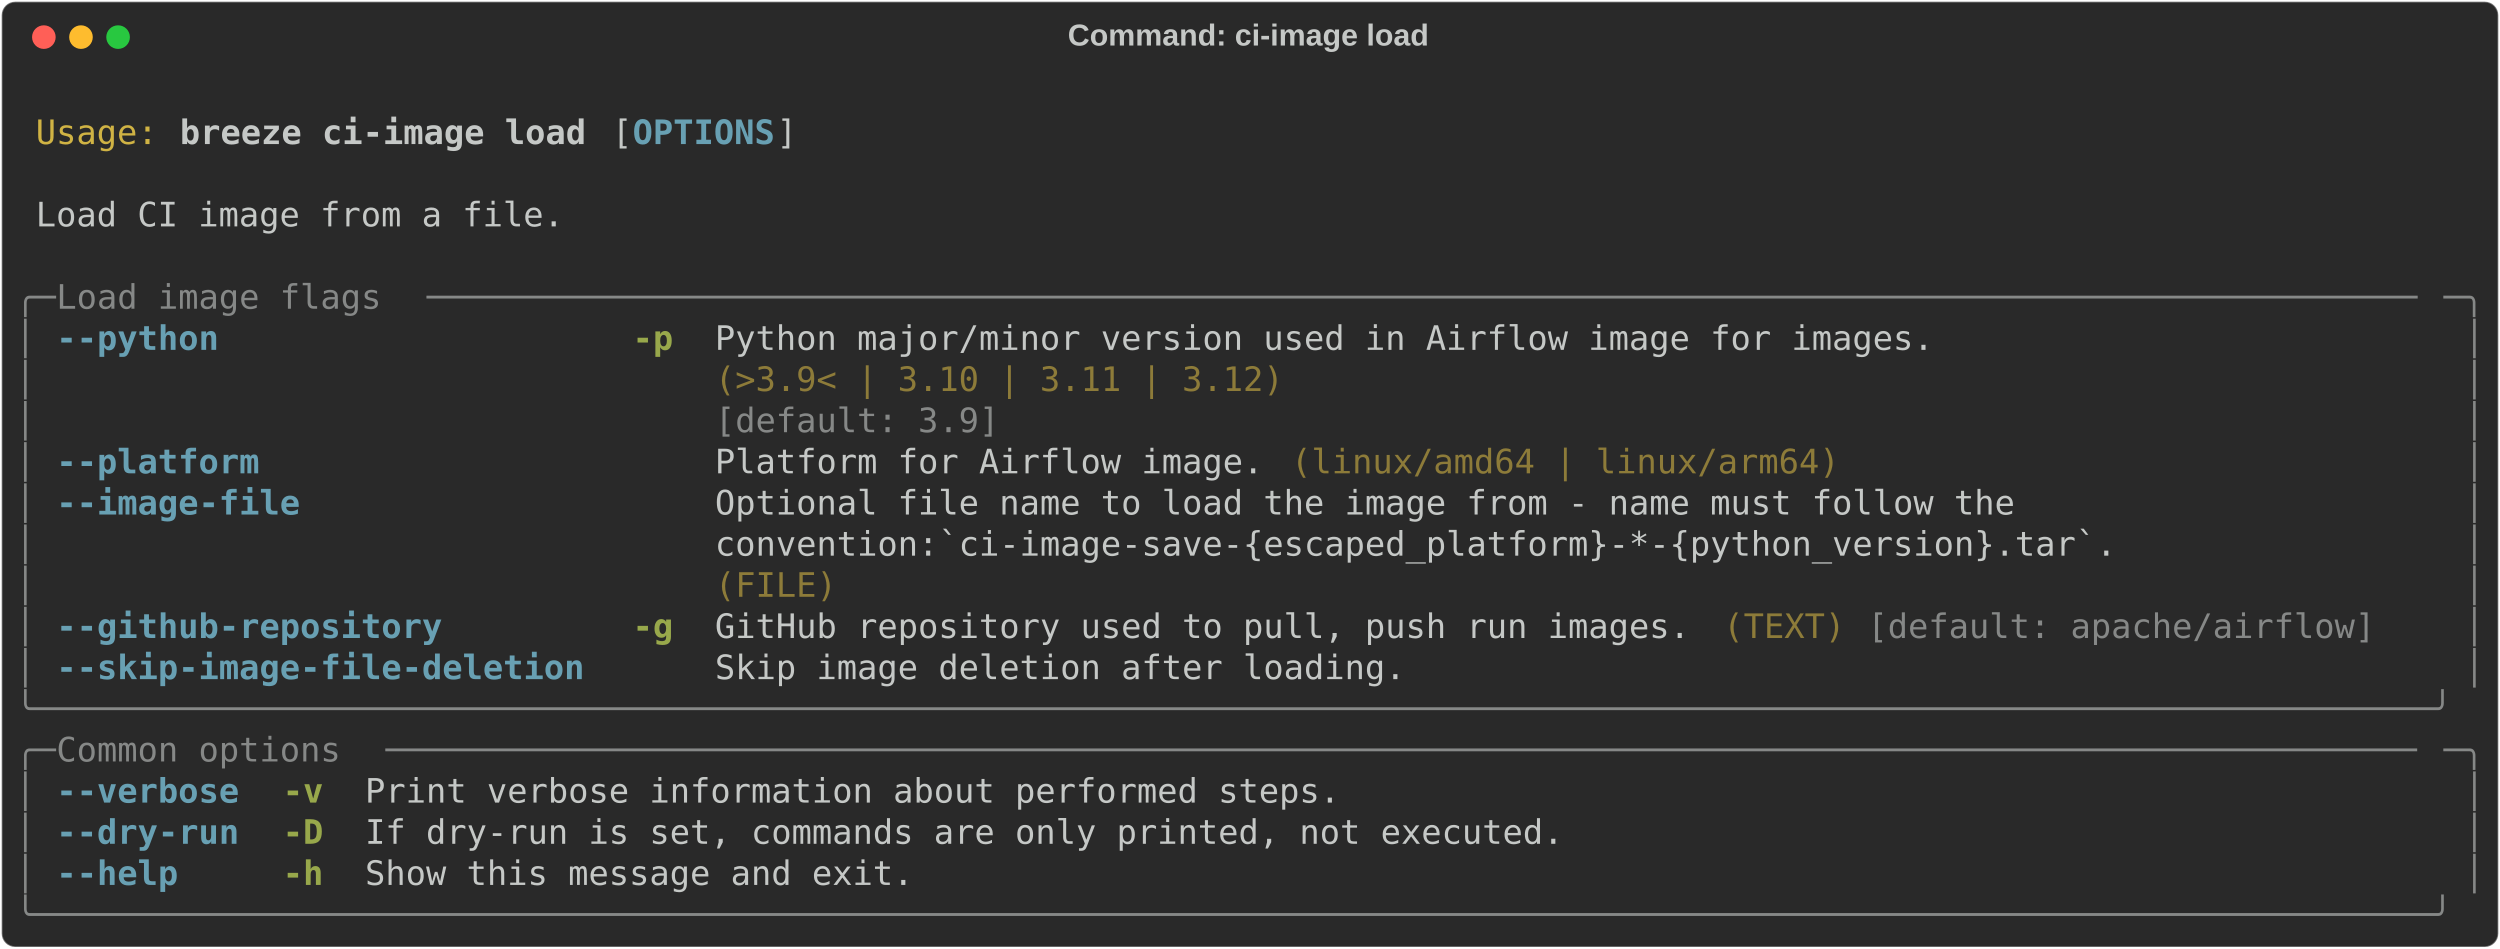
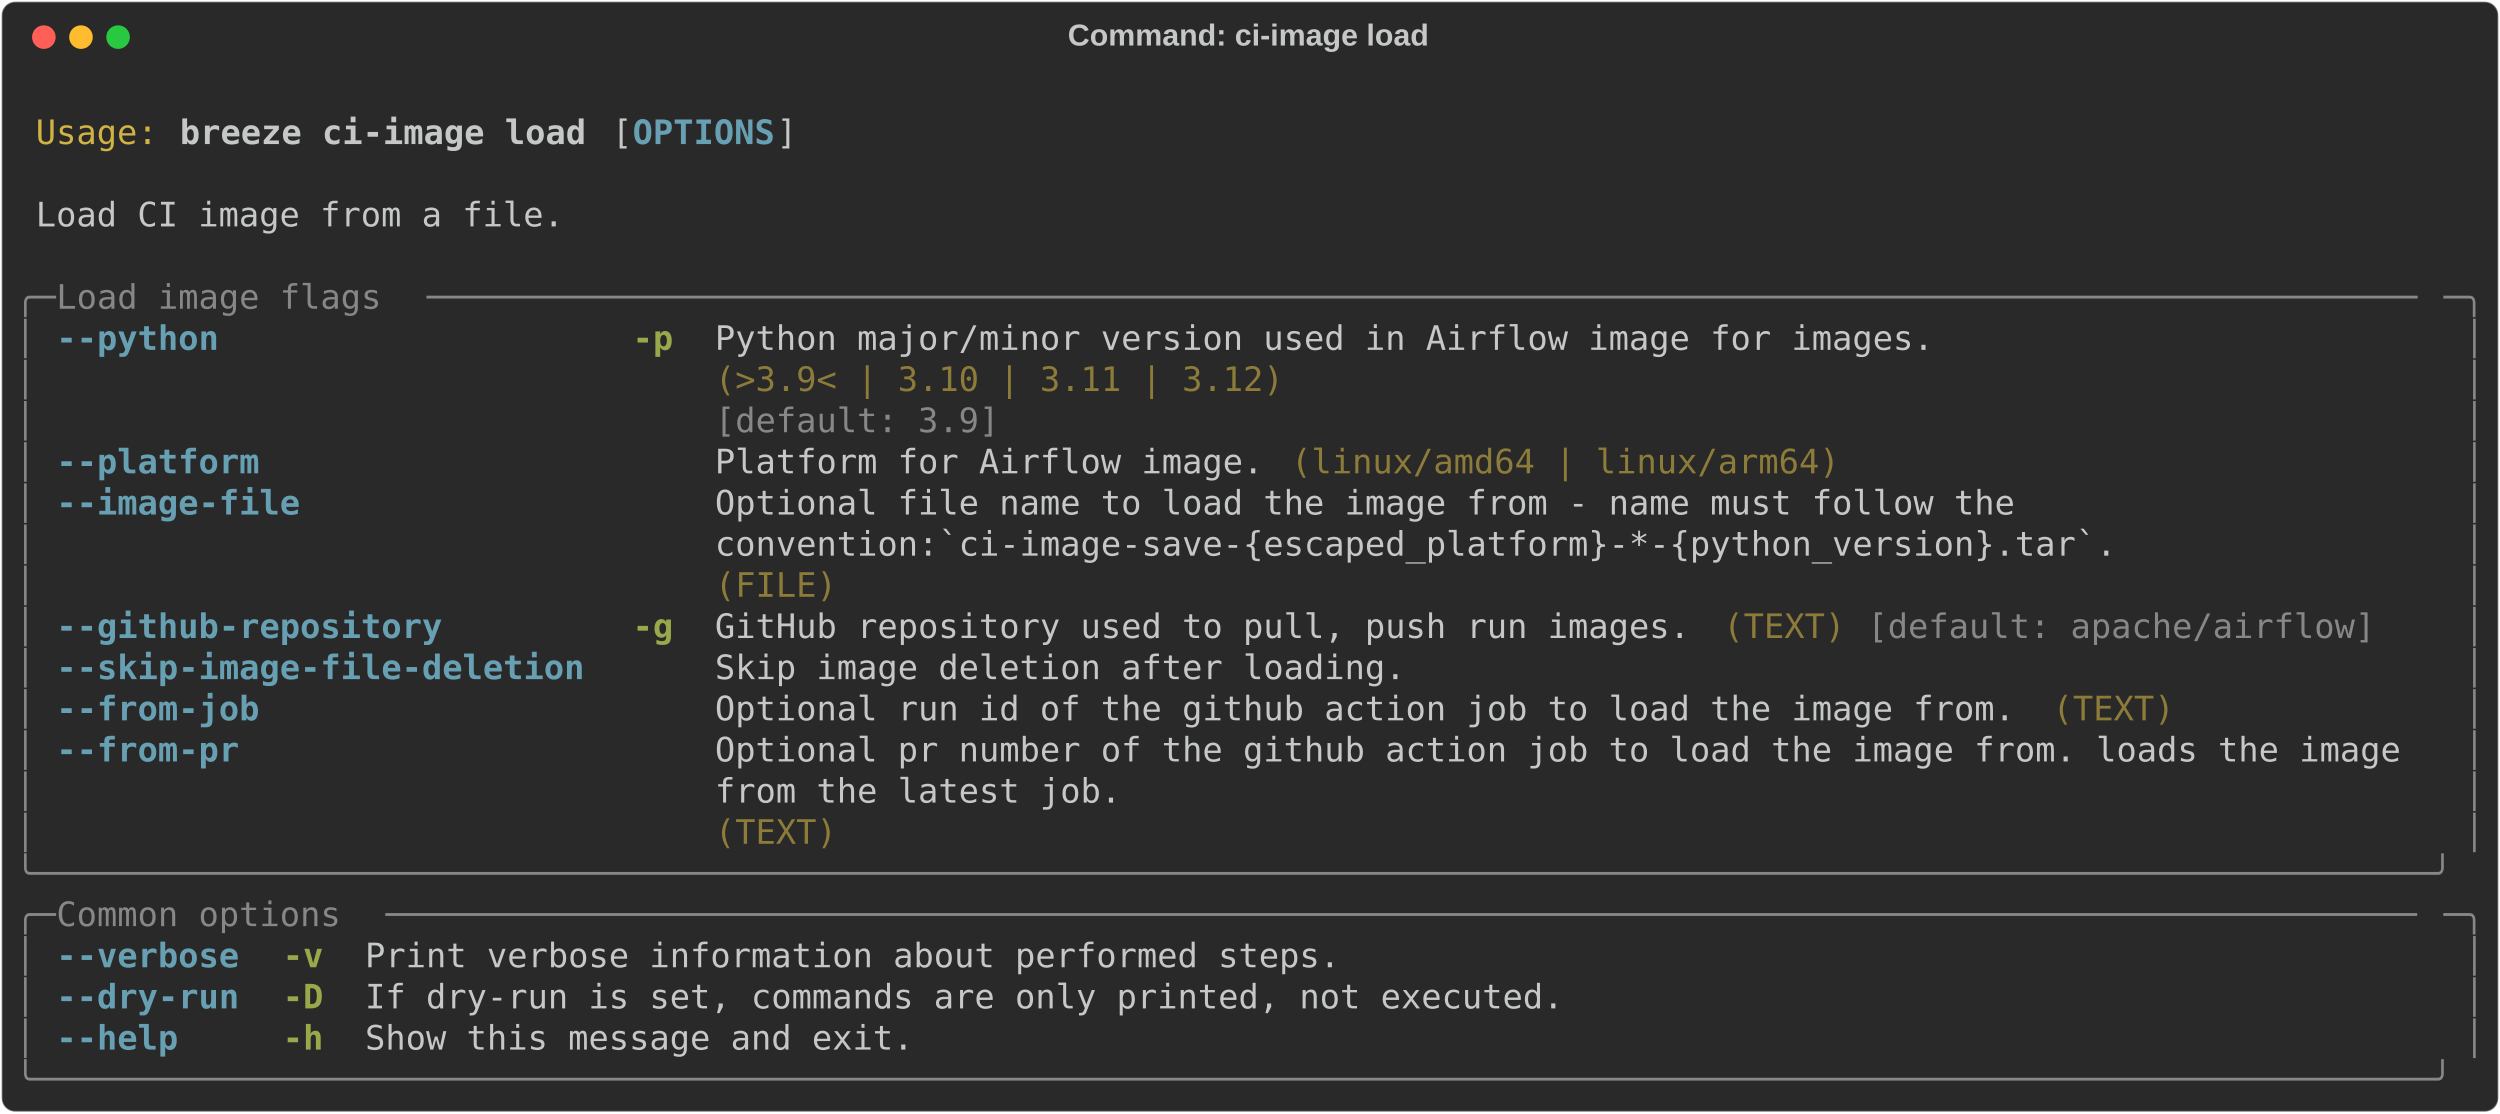
- <svg xmlns="http://www.w3.org/2000/svg" class="rich-terminal" viewBox="0 0 1482 562.4">
+ <svg xmlns="http://www.w3.org/2000/svg" class="rich-terminal" viewBox="0 0 1482 660.0">
  <style>

    @font-face {
        font-family: "Fira Code";
        src: local("FiraCode-Regular"),
                url("https://cdnjs.cloudflare.com/ajax/libs/firacode/6.2.0/woff2/FiraCode-Regular.woff2") format("woff2"),
                url("https://cdnjs.cloudflare.com/ajax/libs/firacode/6.2.0/woff/FiraCode-Regular.woff") format("woff");
        font-style: normal;
        font-weight: 400;
    }
    @font-face {
        font-family: "Fira Code";
        src: local("FiraCode-Bold"),
                url("https://cdnjs.cloudflare.com/ajax/libs/firacode/6.2.0/woff2/FiraCode-Bold.woff2") format("woff2"),
                url("https://cdnjs.cloudflare.com/ajax/libs/firacode/6.2.0/woff/FiraCode-Bold.woff") format("woff");
        font-style: bold;
        font-weight: 700;
    }

    .breeze-ci-image-load-matrix {
        font-family: Fira Code, monospace;
        font-size: 20px;
        line-height: 24.4px;
        font-variant-east-asian: full-width;
    }

    .breeze-ci-image-load-title {
        font-size: 18px;
        font-weight: bold;
        font-family: arial;
    }

    .breeze-ci-image-load-r1 { fill: #c5c8c6 }
.breeze-ci-image-load-r2 { fill: #d0b344 }
.breeze-ci-image-load-r3 { fill: #c5c8c6;font-weight: bold }
.breeze-ci-image-load-r4 { fill: #68a0b3;font-weight: bold }
.breeze-ci-image-load-r5 { fill: #868887 }
.breeze-ci-image-load-r6 { fill: #98a84b;font-weight: bold }
.breeze-ci-image-load-r7 { fill: #8d7b39 }
    </style>
  <defs>
    <clipPath id="breeze-ci-image-load-clip-terminal">
-       <rect x="0" y="0" width="1463.0" height="511.4" />
+       <rect x="0" y="0" width="1463.0" height="609.0" />
    </clipPath>
    <clipPath id="breeze-ci-image-load-line-0">
      <rect x="0" y="1.5" width="1464" height="24.65" />
    </clipPath>
    <clipPath id="breeze-ci-image-load-line-1">
      <rect x="0" y="25.9" width="1464" height="24.65" />
    </clipPath>
    <clipPath id="breeze-ci-image-load-line-2">
      <rect x="0" y="50.3" width="1464" height="24.65" />
    </clipPath>
    <clipPath id="breeze-ci-image-load-line-3">
      <rect x="0" y="74.7" width="1464" height="24.65" />
    </clipPath>
    <clipPath id="breeze-ci-image-load-line-4">
      <rect x="0" y="99.1" width="1464" height="24.65" />
    </clipPath>
    <clipPath id="breeze-ci-image-load-line-5">
      <rect x="0" y="123.5" width="1464" height="24.65" />
    </clipPath>
    <clipPath id="breeze-ci-image-load-line-6">
      <rect x="0" y="147.9" width="1464" height="24.65" />
    </clipPath>
    <clipPath id="breeze-ci-image-load-line-7">
      <rect x="0" y="172.3" width="1464" height="24.65" />
    </clipPath>
    <clipPath id="breeze-ci-image-load-line-8">
      <rect x="0" y="196.7" width="1464" height="24.65" />
    </clipPath>
    <clipPath id="breeze-ci-image-load-line-9">
      <rect x="0" y="221.1" width="1464" height="24.65" />
    </clipPath>
    <clipPath id="breeze-ci-image-load-line-10">
      <rect x="0" y="245.5" width="1464" height="24.65" />
    </clipPath>
    <clipPath id="breeze-ci-image-load-line-11">
      <rect x="0" y="269.9" width="1464" height="24.65" />
    </clipPath>
    <clipPath id="breeze-ci-image-load-line-12">
      <rect x="0" y="294.3" width="1464" height="24.65" />
    </clipPath>
    <clipPath id="breeze-ci-image-load-line-13">
      <rect x="0" y="318.7" width="1464" height="24.65" />
    </clipPath>
    <clipPath id="breeze-ci-image-load-line-14">
      <rect x="0" y="343.1" width="1464" height="24.65" />
    </clipPath>
    <clipPath id="breeze-ci-image-load-line-15">
      <rect x="0" y="367.5" width="1464" height="24.65" />
    </clipPath>
    <clipPath id="breeze-ci-image-load-line-16">
      <rect x="0" y="391.9" width="1464" height="24.65" />
    </clipPath>
    <clipPath id="breeze-ci-image-load-line-17">
      <rect x="0" y="416.3" width="1464" height="24.65" />
    </clipPath>
    <clipPath id="breeze-ci-image-load-line-18">
      <rect x="0" y="440.7" width="1464" height="24.65" />
    </clipPath>
    <clipPath id="breeze-ci-image-load-line-19">
      <rect x="0" y="465.1" width="1464" height="24.65" />
    </clipPath>
+     <clipPath id="breeze-ci-image-load-line-20">
+       <rect x="0" y="489.5" width="1464" height="24.65" />
+     </clipPath>
+     <clipPath id="breeze-ci-image-load-line-21">
+       <rect x="0" y="513.9" width="1464" height="24.65" />
+     </clipPath>
+     <clipPath id="breeze-ci-image-load-line-22">
+       <rect x="0" y="538.3" width="1464" height="24.65" />
+     </clipPath>
+     <clipPath id="breeze-ci-image-load-line-23">
+       <rect x="0" y="562.7" width="1464" height="24.65" />
+     </clipPath>
  </defs>
-   <rect fill="#292929" stroke="rgba(255,255,255,0.35)" stroke-width="1" x="1" y="1" width="1480" height="560.4" rx="8" />
+   <rect fill="#292929" stroke="rgba(255,255,255,0.35)" stroke-width="1" x="1" y="1" width="1480" height="658" rx="8" />
  <text class="breeze-ci-image-load-title" fill="#c5c8c6" text-anchor="middle" x="740" y="27">Command: ci-image load</text>
  <g transform="translate(26,22)">
    <circle cx="0" cy="0" r="7" fill="#ff5f57" />
    <circle cx="22" cy="0" r="7" fill="#febc2e" />
    <circle cx="44" cy="0" r="7" fill="#28c840" />
  </g>
  <g transform="translate(9, 41)" clip-path="url(#breeze-ci-image-load-clip-terminal)">
    <g class="breeze-ci-image-load-matrix">
      <text class="breeze-ci-image-load-r1" x="1464" y="20" textLength="12.2" clip-path="url(#breeze-ci-image-load-line-0)">
</text>
      <text class="breeze-ci-image-load-r2" x="12.2" y="44.4" textLength="73.2" clip-path="url(#breeze-ci-image-load-line-1)">Usage:</text>
      <text class="breeze-ci-image-load-r3" x="97.6" y="44.4" textLength="244" clip-path="url(#breeze-ci-image-load-line-1)">breeze ci-image load</text>
      <text class="breeze-ci-image-load-r1" x="353.8" y="44.4" textLength="12.2" clip-path="url(#breeze-ci-image-load-line-1)">[</text>
      <text class="breeze-ci-image-load-r4" x="366" y="44.4" textLength="85.4" clip-path="url(#breeze-ci-image-load-line-1)">OPTIONS</text>
      <text class="breeze-ci-image-load-r1" x="451.4" y="44.4" textLength="12.2" clip-path="url(#breeze-ci-image-load-line-1)">]</text>
      <text class="breeze-ci-image-load-r1" x="1464" y="44.4" textLength="12.2" clip-path="url(#breeze-ci-image-load-line-1)">
</text>
      <text class="breeze-ci-image-load-r1" x="1464" y="68.8" textLength="12.2" clip-path="url(#breeze-ci-image-load-line-2)">
</text>
      <text class="breeze-ci-image-load-r1" x="12.2" y="93.2" textLength="317.2" clip-path="url(#breeze-ci-image-load-line-3)">Load CI image from a file.</text>
      <text class="breeze-ci-image-load-r1" x="1464" y="93.2" textLength="12.2" clip-path="url(#breeze-ci-image-load-line-3)">
</text>
      <text class="breeze-ci-image-load-r1" x="1464" y="117.6" textLength="12.2" clip-path="url(#breeze-ci-image-load-line-4)">
</text>
      <text class="breeze-ci-image-load-r5" x="0" y="142" textLength="24.4" clip-path="url(#breeze-ci-image-load-line-5)">╭─</text>
      <text class="breeze-ci-image-load-r5" x="24.4" y="142" textLength="219.6" clip-path="url(#breeze-ci-image-load-line-5)"> Load image flags </text>
      <text class="breeze-ci-image-load-r5" x="244" y="142" textLength="1195.6" clip-path="url(#breeze-ci-image-load-line-5)">──────────────────────────────────────────────────────────────────────────────────────────────────</text>
      <text class="breeze-ci-image-load-r5" x="1439.6" y="142" textLength="24.4" clip-path="url(#breeze-ci-image-load-line-5)">─╮</text>
      <text class="breeze-ci-image-load-r1" x="1464" y="142" textLength="12.2" clip-path="url(#breeze-ci-image-load-line-5)">
</text>
      <text class="breeze-ci-image-load-r5" x="0" y="166.4" textLength="12.2" clip-path="url(#breeze-ci-image-load-line-6)">│</text>
      <text class="breeze-ci-image-load-r4" x="24.4" y="166.4" textLength="97.6" clip-path="url(#breeze-ci-image-load-line-6)">--python</text>
      <text class="breeze-ci-image-load-r6" x="366" y="166.4" textLength="24.4" clip-path="url(#breeze-ci-image-load-line-6)">-p</text>
      <text class="breeze-ci-image-load-r1" x="414.8" y="166.4" textLength="732" clip-path="url(#breeze-ci-image-load-line-6)">Python major/minor version used in Airflow image for images.</text>
      <text class="breeze-ci-image-load-r5" x="1451.8" y="166.4" textLength="12.2" clip-path="url(#breeze-ci-image-load-line-6)">│</text>
      <text class="breeze-ci-image-load-r1" x="1464" y="166.4" textLength="12.2" clip-path="url(#breeze-ci-image-load-line-6)">
</text>
      <text class="breeze-ci-image-load-r5" x="0" y="190.8" textLength="12.2" clip-path="url(#breeze-ci-image-load-line-7)">│</text>
      <text class="breeze-ci-image-load-r7" x="414.8" y="190.8" textLength="732" clip-path="url(#breeze-ci-image-load-line-7)">(&gt;3.9&lt; | 3.10 | 3.11 | 3.12)                                </text>
      <text class="breeze-ci-image-load-r5" x="1451.8" y="190.8" textLength="12.2" clip-path="url(#breeze-ci-image-load-line-7)">│</text>
      <text class="breeze-ci-image-load-r1" x="1464" y="190.8" textLength="12.2" clip-path="url(#breeze-ci-image-load-line-7)">
</text>
      <text class="breeze-ci-image-load-r5" x="0" y="215.2" textLength="12.2" clip-path="url(#breeze-ci-image-load-line-8)">│</text>
      <text class="breeze-ci-image-load-r5" x="414.8" y="215.2" textLength="732" clip-path="url(#breeze-ci-image-load-line-8)">[default: 3.9]                                              </text>
      <text class="breeze-ci-image-load-r5" x="1451.8" y="215.2" textLength="12.2" clip-path="url(#breeze-ci-image-load-line-8)">│</text>
      <text class="breeze-ci-image-load-r1" x="1464" y="215.2" textLength="12.2" clip-path="url(#breeze-ci-image-load-line-8)">
</text>
      <text class="breeze-ci-image-load-r5" x="0" y="239.6" textLength="12.2" clip-path="url(#breeze-ci-image-load-line-9)">│</text>
      <text class="breeze-ci-image-load-r4" x="24.4" y="239.6" textLength="122" clip-path="url(#breeze-ci-image-load-line-9)">--platform</text>
      <text class="breeze-ci-image-load-r1" x="414.8" y="239.6" textLength="329.4" clip-path="url(#breeze-ci-image-load-line-9)">Platform for Airflow image.</text>
      <text class="breeze-ci-image-load-r7" x="756.4" y="239.6" textLength="329.4" clip-path="url(#breeze-ci-image-load-line-9)">(linux/amd64 | linux/arm64)</text>
      <text class="breeze-ci-image-load-r5" x="1451.8" y="239.6" textLength="12.2" clip-path="url(#breeze-ci-image-load-line-9)">│</text>
      <text class="breeze-ci-image-load-r1" x="1464" y="239.6" textLength="12.2" clip-path="url(#breeze-ci-image-load-line-9)">
</text>
      <text class="breeze-ci-image-load-r5" x="0" y="264" textLength="12.2" clip-path="url(#breeze-ci-image-load-line-10)">│</text>
      <text class="breeze-ci-image-load-r4" x="24.4" y="264" textLength="146.4" clip-path="url(#breeze-ci-image-load-line-10)">--image-file</text>
      <text class="breeze-ci-image-load-r1" x="414.8" y="264" textLength="1024.8" clip-path="url(#breeze-ci-image-load-line-10)">Optional file name to load the image from - name must follow the                    </text>
      <text class="breeze-ci-image-load-r5" x="1451.8" y="264" textLength="12.2" clip-path="url(#breeze-ci-image-load-line-10)">│</text>
      <text class="breeze-ci-image-load-r1" x="1464" y="264" textLength="12.2" clip-path="url(#breeze-ci-image-load-line-10)">
</text>
      <text class="breeze-ci-image-load-r5" x="0" y="288.4" textLength="12.2" clip-path="url(#breeze-ci-image-load-line-11)">│</text>
      <text class="breeze-ci-image-load-r1" x="414.8" y="288.4" textLength="1024.8" clip-path="url(#breeze-ci-image-load-line-11)">convention:`ci-image-save-{escaped_platform}-*-{python_version}.tar`.               </text>
      <text class="breeze-ci-image-load-r5" x="1451.8" y="288.4" textLength="12.2" clip-path="url(#breeze-ci-image-load-line-11)">│</text>
      <text class="breeze-ci-image-load-r1" x="1464" y="288.4" textLength="12.2" clip-path="url(#breeze-ci-image-load-line-11)">
</text>
      <text class="breeze-ci-image-load-r5" x="0" y="312.8" textLength="12.2" clip-path="url(#breeze-ci-image-load-line-12)">│</text>
      <text class="breeze-ci-image-load-r7" x="414.8" y="312.8" textLength="1024.8" clip-path="url(#breeze-ci-image-load-line-12)">(FILE)                                                                              </text>
      <text class="breeze-ci-image-load-r5" x="1451.8" y="312.8" textLength="12.2" clip-path="url(#breeze-ci-image-load-line-12)">│</text>
      <text class="breeze-ci-image-load-r1" x="1464" y="312.8" textLength="12.2" clip-path="url(#breeze-ci-image-load-line-12)">
</text>
      <text class="breeze-ci-image-load-r5" x="0" y="337.2" textLength="12.2" clip-path="url(#breeze-ci-image-load-line-13)">│</text>
      <text class="breeze-ci-image-load-r4" x="24.4" y="337.2" textLength="231.8" clip-path="url(#breeze-ci-image-load-line-13)">--github-repository</text>
      <text class="breeze-ci-image-load-r6" x="366" y="337.2" textLength="24.4" clip-path="url(#breeze-ci-image-load-line-13)">-g</text>
      <text class="breeze-ci-image-load-r1" x="414.8" y="337.2" textLength="585.6" clip-path="url(#breeze-ci-image-load-line-13)">GitHub repository used to pull, push run images.</text>
      <text class="breeze-ci-image-load-r7" x="1012.6" y="337.2" textLength="73.2" clip-path="url(#breeze-ci-image-load-line-13)">(TEXT)</text>
      <text class="breeze-ci-image-load-r5" x="1098" y="337.2" textLength="305" clip-path="url(#breeze-ci-image-load-line-13)">[default: apache/airflow]</text>
      <text class="breeze-ci-image-load-r5" x="1451.8" y="337.2" textLength="12.2" clip-path="url(#breeze-ci-image-load-line-13)">│</text>
      <text class="breeze-ci-image-load-r1" x="1464" y="337.2" textLength="12.2" clip-path="url(#breeze-ci-image-load-line-13)">
</text>
      <text class="breeze-ci-image-load-r5" x="0" y="361.6" textLength="12.2" clip-path="url(#breeze-ci-image-load-line-14)">│</text>
      <text class="breeze-ci-image-load-r4" x="24.4" y="361.6" textLength="317.2" clip-path="url(#breeze-ci-image-load-line-14)">--skip-image-file-deletion</text>
      <text class="breeze-ci-image-load-r1" x="414.8" y="361.6" textLength="414.8" clip-path="url(#breeze-ci-image-load-line-14)">Skip image deletion after loading.</text>
      <text class="breeze-ci-image-load-r5" x="1451.8" y="361.6" textLength="12.2" clip-path="url(#breeze-ci-image-load-line-14)">│</text>
      <text class="breeze-ci-image-load-r1" x="1464" y="361.6" textLength="12.2" clip-path="url(#breeze-ci-image-load-line-14)">
</text>
-       <text class="breeze-ci-image-load-r5" x="0" y="386" textLength="1464" clip-path="url(#breeze-ci-image-load-line-15)">╰──────────────────────────────────────────────────────────────────────────────────────────────────────────────────────╯</text>
+       <text class="breeze-ci-image-load-r5" x="0" y="386" textLength="12.2" clip-path="url(#breeze-ci-image-load-line-15)">│</text>
+       <text class="breeze-ci-image-load-r4" x="24.4" y="386" textLength="122" clip-path="url(#breeze-ci-image-load-line-15)">--from-job</text>
+       <text class="breeze-ci-image-load-r1" x="414.8" y="386" textLength="780.8" clip-path="url(#breeze-ci-image-load-line-15)">Optional run id of the github action job to load the image from.</text>
+       <text class="breeze-ci-image-load-r7" x="1207.8" y="386" textLength="73.2" clip-path="url(#breeze-ci-image-load-line-15)">(TEXT)</text>
+       <text class="breeze-ci-image-load-r5" x="1451.8" y="386" textLength="12.2" clip-path="url(#breeze-ci-image-load-line-15)">│</text>
      <text class="breeze-ci-image-load-r1" x="1464" y="386" textLength="12.2" clip-path="url(#breeze-ci-image-load-line-15)">
</text>
-       <text class="breeze-ci-image-load-r5" x="0" y="410.4" textLength="24.4" clip-path="url(#breeze-ci-image-load-line-16)">╭─</text>
-       <text class="breeze-ci-image-load-r5" x="24.4" y="410.4" textLength="195.2" clip-path="url(#breeze-ci-image-load-line-16)"> Common options </text>
-       <text class="breeze-ci-image-load-r5" x="219.6" y="410.4" textLength="1220" clip-path="url(#breeze-ci-image-load-line-16)">────────────────────────────────────────────────────────────────────────────────────────────────────</text>
-       <text class="breeze-ci-image-load-r5" x="1439.6" y="410.4" textLength="24.4" clip-path="url(#breeze-ci-image-load-line-16)">─╮</text>
+       <text class="breeze-ci-image-load-r5" x="0" y="410.4" textLength="12.2" clip-path="url(#breeze-ci-image-load-line-16)">│</text>
+       <text class="breeze-ci-image-load-r4" x="24.4" y="410.4" textLength="109.8" clip-path="url(#breeze-ci-image-load-line-16)">--from-pr</text>
+       <text class="breeze-ci-image-load-r1" x="414.8" y="410.4" textLength="1024.8" clip-path="url(#breeze-ci-image-load-line-16)">Optional pr number of the github action job to load the image from. loads the image </text>
+       <text class="breeze-ci-image-load-r5" x="1451.8" y="410.4" textLength="12.2" clip-path="url(#breeze-ci-image-load-line-16)">│</text>
      <text class="breeze-ci-image-load-r1" x="1464" y="410.4" textLength="12.2" clip-path="url(#breeze-ci-image-load-line-16)">
</text>
      <text class="breeze-ci-image-load-r5" x="0" y="434.8" textLength="12.2" clip-path="url(#breeze-ci-image-load-line-17)">│</text>
-       <text class="breeze-ci-image-load-r4" x="24.4" y="434.8" textLength="109.8" clip-path="url(#breeze-ci-image-load-line-17)">--verbose</text>
-       <text class="breeze-ci-image-load-r6" x="158.6" y="434.8" textLength="24.4" clip-path="url(#breeze-ci-image-load-line-17)">-v</text>
-       <text class="breeze-ci-image-load-r1" x="207.4" y="434.8" textLength="585.6" clip-path="url(#breeze-ci-image-load-line-17)">Print verbose information about performed steps.</text>
+       <text class="breeze-ci-image-load-r1" x="414.8" y="434.8" textLength="1024.8" clip-path="url(#breeze-ci-image-load-line-17)">from the latest job.                                                                </text>
      <text class="breeze-ci-image-load-r5" x="1451.8" y="434.8" textLength="12.2" clip-path="url(#breeze-ci-image-load-line-17)">│</text>
      <text class="breeze-ci-image-load-r1" x="1464" y="434.8" textLength="12.2" clip-path="url(#breeze-ci-image-load-line-17)">
</text>
      <text class="breeze-ci-image-load-r5" x="0" y="459.2" textLength="12.2" clip-path="url(#breeze-ci-image-load-line-18)">│</text>
-       <text class="breeze-ci-image-load-r4" x="24.4" y="459.2" textLength="109.8" clip-path="url(#breeze-ci-image-load-line-18)">--dry-run</text>
-       <text class="breeze-ci-image-load-r6" x="158.6" y="459.2" textLength="24.4" clip-path="url(#breeze-ci-image-load-line-18)">-D</text>
-       <text class="breeze-ci-image-load-r1" x="207.4" y="459.2" textLength="719.8" clip-path="url(#breeze-ci-image-load-line-18)">If dry-run is set, commands are only printed, not executed.</text>
+       <text class="breeze-ci-image-load-r7" x="414.8" y="459.2" textLength="1024.8" clip-path="url(#breeze-ci-image-load-line-18)">(TEXT)                                                                              </text>
      <text class="breeze-ci-image-load-r5" x="1451.8" y="459.2" textLength="12.2" clip-path="url(#breeze-ci-image-load-line-18)">│</text>
      <text class="breeze-ci-image-load-r1" x="1464" y="459.2" textLength="12.2" clip-path="url(#breeze-ci-image-load-line-18)">
</text>
-       <text class="breeze-ci-image-load-r5" x="0" y="483.6" textLength="12.2" clip-path="url(#breeze-ci-image-load-line-19)">│</text>
-       <text class="breeze-ci-image-load-r4" x="24.4" y="483.6" textLength="73.2" clip-path="url(#breeze-ci-image-load-line-19)">--help</text>
-       <text class="breeze-ci-image-load-r6" x="158.6" y="483.6" textLength="24.4" clip-path="url(#breeze-ci-image-load-line-19)">-h</text>
-       <text class="breeze-ci-image-load-r1" x="207.4" y="483.6" textLength="329.4" clip-path="url(#breeze-ci-image-load-line-19)">Show this message and exit.</text>
-       <text class="breeze-ci-image-load-r5" x="1451.8" y="483.6" textLength="12.2" clip-path="url(#breeze-ci-image-load-line-19)">│</text>
+       <text class="breeze-ci-image-load-r5" x="0" y="483.6" textLength="1464" clip-path="url(#breeze-ci-image-load-line-19)">╰──────────────────────────────────────────────────────────────────────────────────────────────────────────────────────╯</text>
      <text class="breeze-ci-image-load-r1" x="1464" y="483.6" textLength="12.2" clip-path="url(#breeze-ci-image-load-line-19)">
</text>
-       <text class="breeze-ci-image-load-r5" x="0" y="508" textLength="1464" clip-path="url(#breeze-ci-image-load-line-20)">╰──────────────────────────────────────────────────────────────────────────────────────────────────────────────────────╯</text>
+       <text class="breeze-ci-image-load-r5" x="0" y="508" textLength="24.4" clip-path="url(#breeze-ci-image-load-line-20)">╭─</text>
+       <text class="breeze-ci-image-load-r5" x="24.4" y="508" textLength="195.2" clip-path="url(#breeze-ci-image-load-line-20)"> Common options </text>
+       <text class="breeze-ci-image-load-r5" x="219.6" y="508" textLength="1220" clip-path="url(#breeze-ci-image-load-line-20)">────────────────────────────────────────────────────────────────────────────────────────────────────</text>
+       <text class="breeze-ci-image-load-r5" x="1439.6" y="508" textLength="24.4" clip-path="url(#breeze-ci-image-load-line-20)">─╮</text>
      <text class="breeze-ci-image-load-r1" x="1464" y="508" textLength="12.2" clip-path="url(#breeze-ci-image-load-line-20)">
+ </text>
+       <text class="breeze-ci-image-load-r5" x="0" y="532.4" textLength="12.2" clip-path="url(#breeze-ci-image-load-line-21)">│</text>
+       <text class="breeze-ci-image-load-r4" x="24.4" y="532.4" textLength="109.8" clip-path="url(#breeze-ci-image-load-line-21)">--verbose</text>
+       <text class="breeze-ci-image-load-r6" x="158.6" y="532.4" textLength="24.4" clip-path="url(#breeze-ci-image-load-line-21)">-v</text>
+       <text class="breeze-ci-image-load-r1" x="207.4" y="532.4" textLength="585.6" clip-path="url(#breeze-ci-image-load-line-21)">Print verbose information about performed steps.</text>
+       <text class="breeze-ci-image-load-r5" x="1451.8" y="532.4" textLength="12.2" clip-path="url(#breeze-ci-image-load-line-21)">│</text>
+       <text class="breeze-ci-image-load-r1" x="1464" y="532.4" textLength="12.2" clip-path="url(#breeze-ci-image-load-line-21)">
+ </text>
+       <text class="breeze-ci-image-load-r5" x="0" y="556.8" textLength="12.2" clip-path="url(#breeze-ci-image-load-line-22)">│</text>
+       <text class="breeze-ci-image-load-r4" x="24.4" y="556.8" textLength="109.8" clip-path="url(#breeze-ci-image-load-line-22)">--dry-run</text>
+       <text class="breeze-ci-image-load-r6" x="158.6" y="556.8" textLength="24.4" clip-path="url(#breeze-ci-image-load-line-22)">-D</text>
+       <text class="breeze-ci-image-load-r1" x="207.4" y="556.8" textLength="719.8" clip-path="url(#breeze-ci-image-load-line-22)">If dry-run is set, commands are only printed, not executed.</text>
+       <text class="breeze-ci-image-load-r5" x="1451.8" y="556.8" textLength="12.2" clip-path="url(#breeze-ci-image-load-line-22)">│</text>
+       <text class="breeze-ci-image-load-r1" x="1464" y="556.8" textLength="12.2" clip-path="url(#breeze-ci-image-load-line-22)">
+ </text>
+       <text class="breeze-ci-image-load-r5" x="0" y="581.2" textLength="12.2" clip-path="url(#breeze-ci-image-load-line-23)">│</text>
+       <text class="breeze-ci-image-load-r4" x="24.4" y="581.2" textLength="73.2" clip-path="url(#breeze-ci-image-load-line-23)">--help</text>
+       <text class="breeze-ci-image-load-r6" x="158.6" y="581.2" textLength="24.4" clip-path="url(#breeze-ci-image-load-line-23)">-h</text>
+       <text class="breeze-ci-image-load-r1" x="207.4" y="581.2" textLength="329.4" clip-path="url(#breeze-ci-image-load-line-23)">Show this message and exit.</text>
+       <text class="breeze-ci-image-load-r5" x="1451.8" y="581.2" textLength="12.2" clip-path="url(#breeze-ci-image-load-line-23)">│</text>
+       <text class="breeze-ci-image-load-r1" x="1464" y="581.2" textLength="12.2" clip-path="url(#breeze-ci-image-load-line-23)">
+ </text>
+       <text class="breeze-ci-image-load-r5" x="0" y="605.6" textLength="1464" clip-path="url(#breeze-ci-image-load-line-24)">╰──────────────────────────────────────────────────────────────────────────────────────────────────────────────────────╯</text>
+       <text class="breeze-ci-image-load-r1" x="1464" y="605.6" textLength="12.2" clip-path="url(#breeze-ci-image-load-line-24)">
</text>
    </g>
  </g>
</svg>
